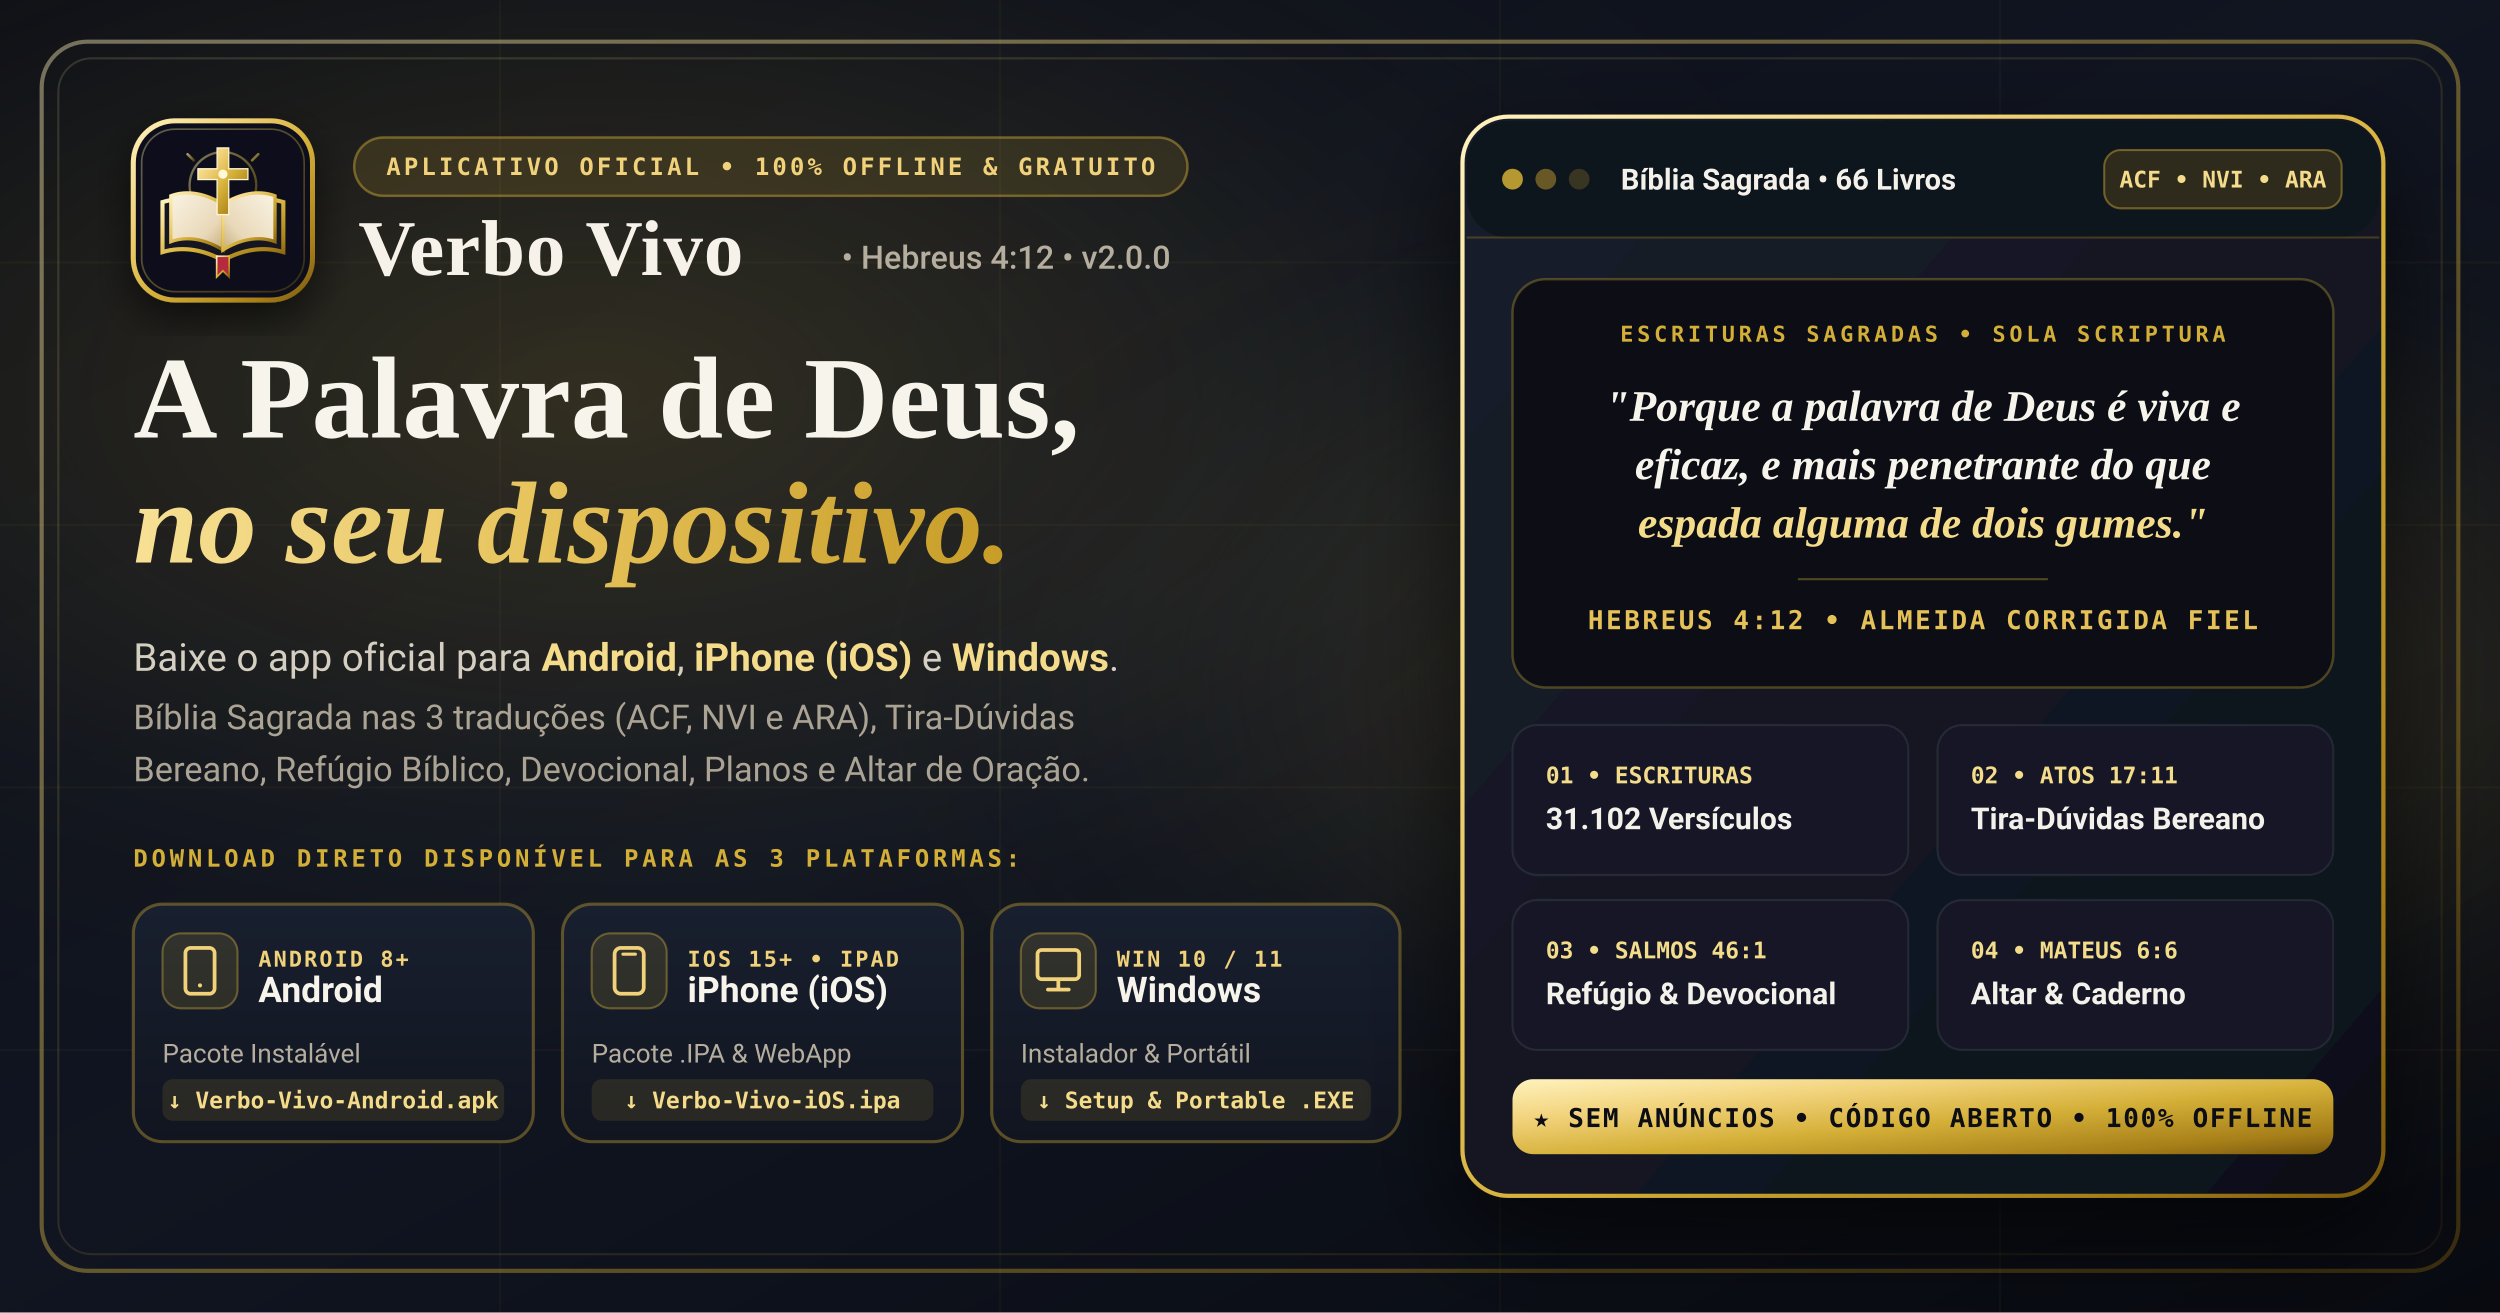
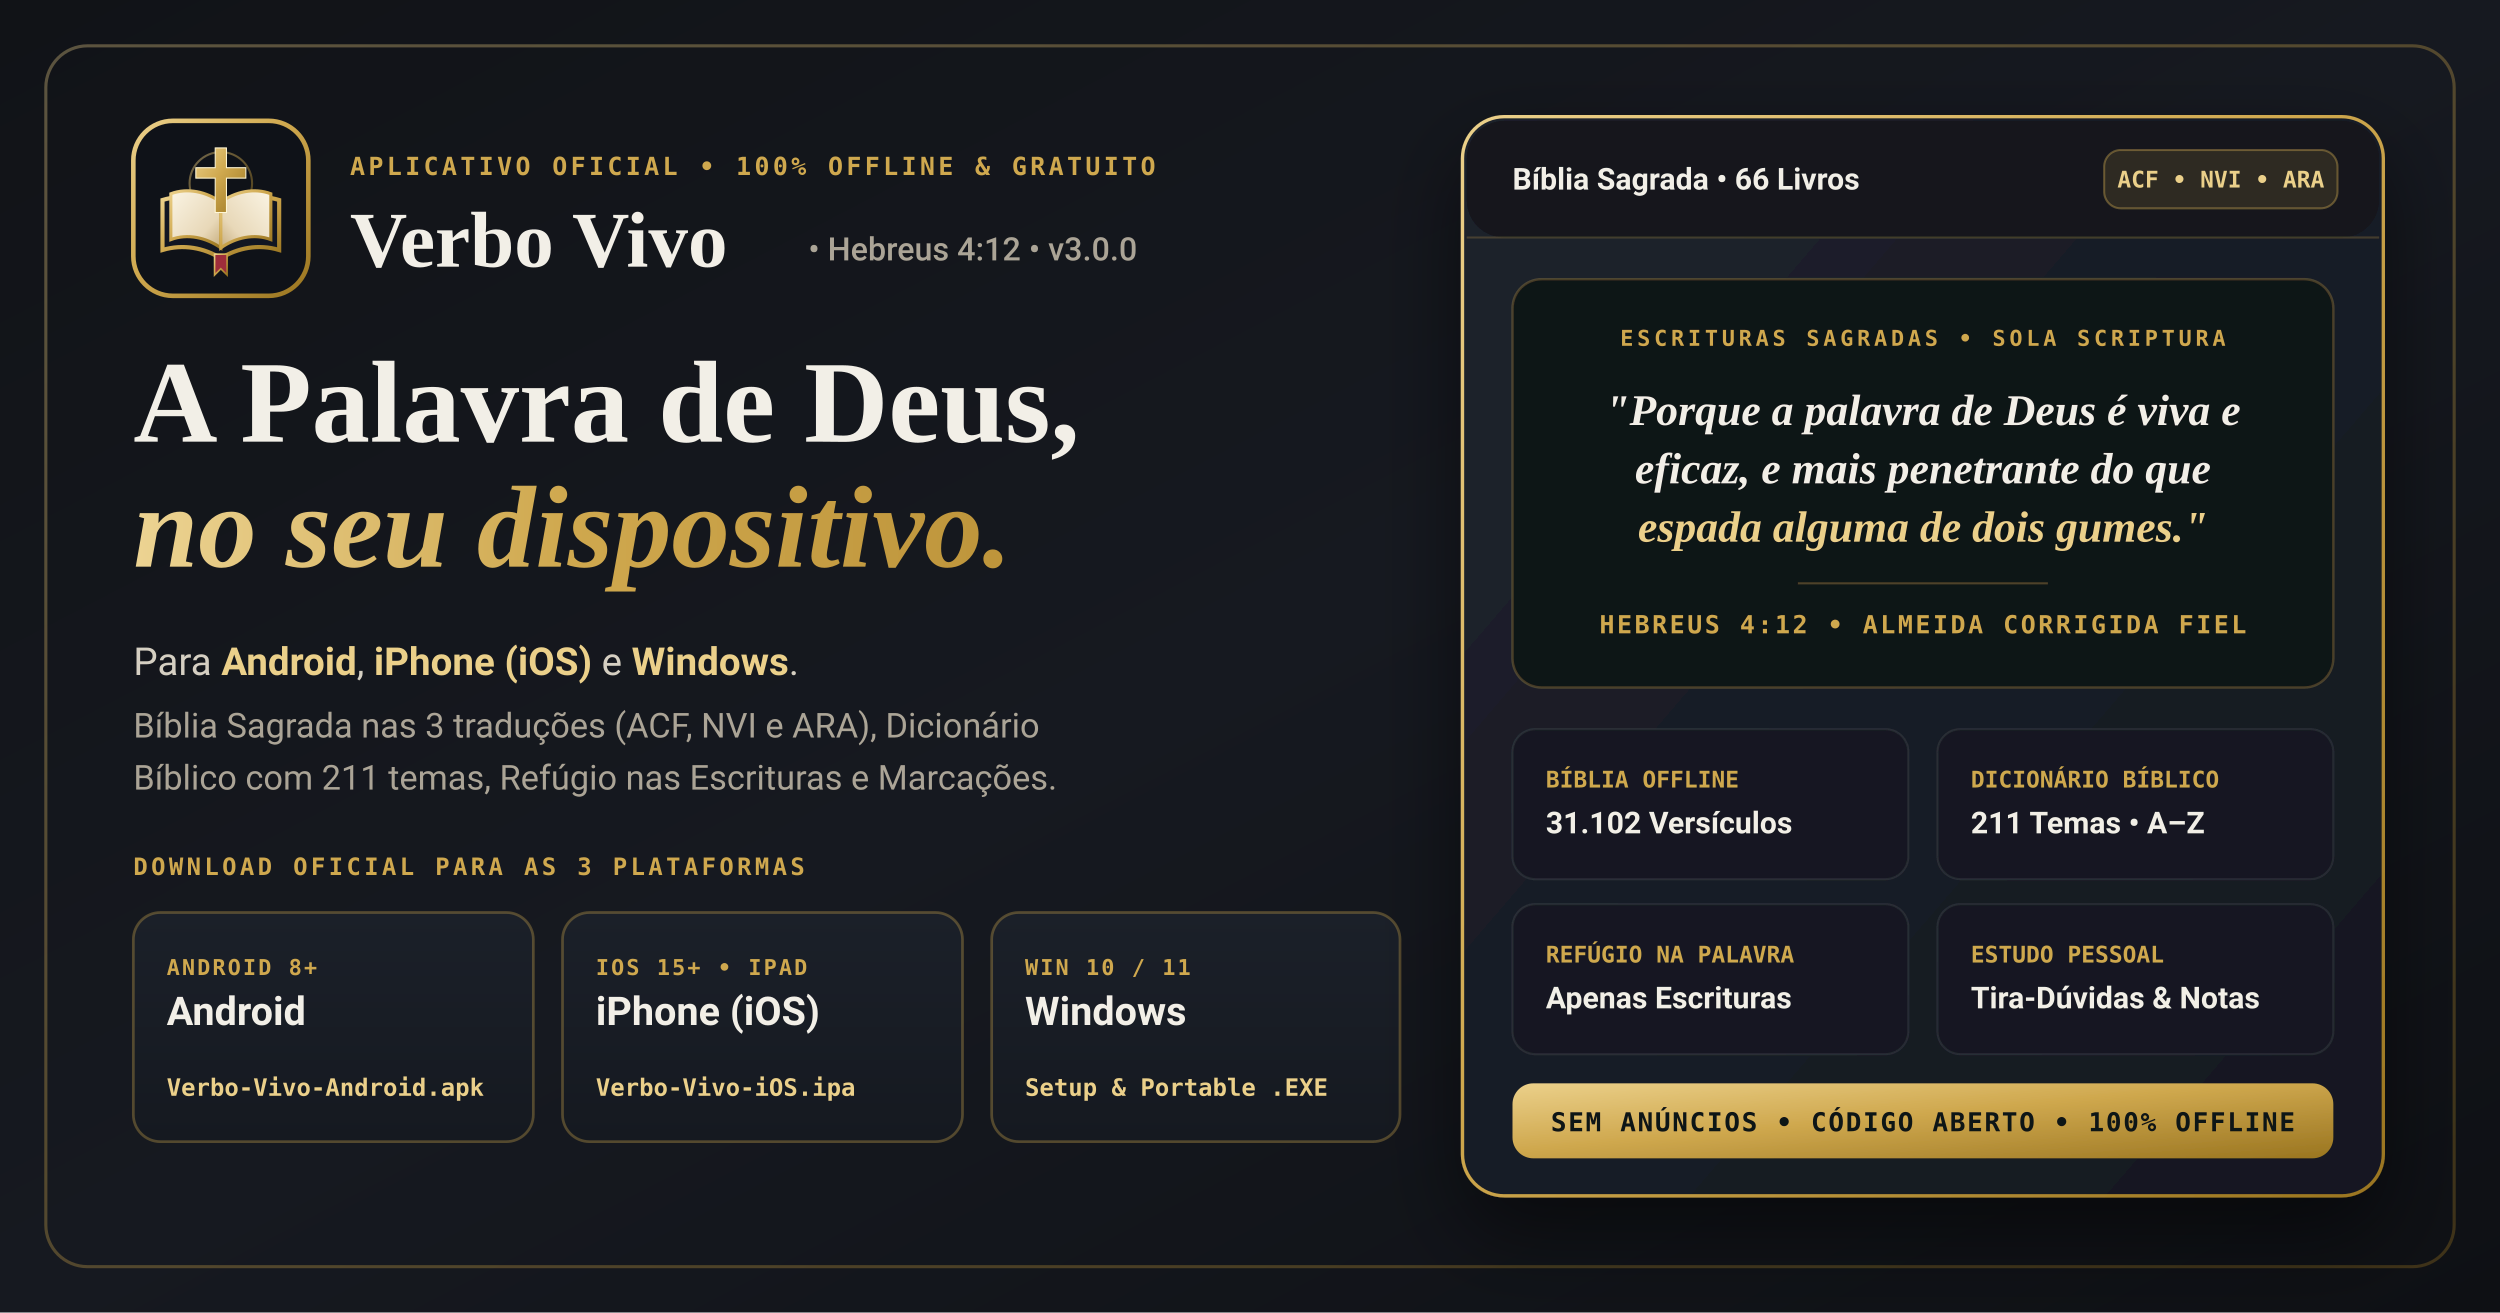
<svg xmlns="http://www.w3.org/2000/svg" viewBox="0 0 1200 630" width="1200" height="630" fill="none">
  <defs>
    <style>
      .serif { font-family: "Cormorant Garamond", Georgia, "Times New Roman", serif; }
      .sans { font-family: "Plus Jakarta Sans", -apple-system, BlinkMacSystemFont, "Segoe UI", Roboto, sans-serif; }
      .mono { font-family: "JetBrains Mono", Consolas, ui-monospace, monospace; }
    </style>
    <linearGradient id="og-bg" x1="0%" y1="0%" x2="100%" y2="100%">
-       <stop offset="0%" stop-color="#0B0E16" />
-       <stop offset="48%" stop-color="#101521" />
-       <stop offset="100%" stop-color="#080A10" />
+       <stop offset="0%" stop-color="#111317" />
+       <stop offset="50%" stop-color="#161920" />
+       <stop offset="100%" stop-color="#0E1014" />
    </linearGradient>
-     <radialGradient id="aura-left" cx="24%" cy="30%" r="55%">
-       <stop offset="0%" stop-color="#D4AF37" stop-opacity="0.18" />
-       <stop offset="55%" stop-color="#D4AF37" stop-opacity="0.05" />
-       <stop offset="100%" stop-color="#0B0D12" stop-opacity="0" />
-     </radialGradient>
-     <radialGradient id="aura-right" cx="78%" cy="52%" r="46%">
-       <stop offset="0%" stop-color="#F5DC8B" stop-opacity="0.22" />
-       <stop offset="50%" stop-color="#D4AF37" stop-opacity="0.08" />
-       <stop offset="100%" stop-color="#0B0D12" stop-opacity="0" />
-     </radialGradient>
    <linearGradient id="gold-grad" x1="0%" y1="0%" x2="100%" y2="100%">
-       <stop offset="0%" stop-color="#FFF2BE" />
-       <stop offset="28%" stop-color="#F1D27A" />
-       <stop offset="55%" stop-color="#D4AF37" />
-       <stop offset="85%" stop-color="#A67E19" />
-       <stop offset="100%" stop-color="#7B5A0C" />
+       <stop offset="0%" stop-color="#EBD08A" />
+       <stop offset="45%" stop-color="#CFA84E" />
+       <stop offset="100%" stop-color="#9A7520" />
    </linearGradient>
    <linearGradient id="gold-text" x1="0%" y1="0%" x2="100%" y2="0%">
-       <stop offset="0%" stop-color="#F7E094" />
-       <stop offset="50%" stop-color="#E5C158" />
-       <stop offset="100%" stop-color="#C89D28" />
+       <stop offset="0%" stop-color="#ECD392" />
+       <stop offset="50%" stop-color="#CFA84E" />
+       <stop offset="100%" stop-color="#BE953B" />
    </linearGradient>
    <linearGradient id="card-surface" x1="0%" y1="0%" x2="100%" y2="100%">
-       <stop offset="0%" stop-color="#171D2B" />
-       <stop offset="55%" stop-color="#121722" />
-       <stop offset="100%" stop-color="#0D1018" />
+       <stop offset="0%" stop-color="#1D222C" />
+       <stop offset="100%" stop-color="#141820" />
    </linearGradient>
    <linearGradient id="plat-surface" x1="0%" y1="0%" x2="0%" y2="100%">
-       <stop offset="0%" stop-color="#181F2E" />
-       <stop offset="100%" stop-color="#111520" />
+       <stop offset="0%" stop-color="#1B2029" />
+       <stop offset="100%" stop-color="#151920" />
    </linearGradient>
    <linearGradient id="parchment-l" x1="0%" y1="0%" x2="100%" y2="100%">
      <stop offset="0%" stop-color="#FAF4E4" />
      <stop offset="70%" stop-color="#E8D8B8" />
      <stop offset="100%" stop-color="#C6AD7E" />
    </linearGradient>
    <linearGradient id="parchment-r" x1="100%" y1="0%" x2="0%" y2="100%">
      <stop offset="0%" stop-color="#FAF4E4" />
      <stop offset="70%" stop-color="#E8D8B8" />
      <stop offset="100%" stop-color="#C6AD7E" />
    </linearGradient>
    <filter id="card-shadow" x="-15%" y="-15%" width="130%" height="135%">
-       <feDropShadow dx="0" dy="20" stdDeviation="24" flood-color="#000000" flood-opacity="0.65" />
-     </filter>
-     <filter id="icon-shadow" x="-20%" y="-20%" width="140%" height="140%">
-       <feDropShadow dx="0" dy="8" stdDeviation="10" flood-color="#000000" flood-opacity="0.6" />
+       <feDropShadow dx="0" dy="18" stdDeviation="20" flood-color="#000000" flood-opacity="0.5" />
    </filter>
  </defs>
  <rect width="1200" height="630" fill="url(#og-bg)" />
-   <rect width="1200" height="630" fill="url(#aura-left)" />
-   <rect width="1200" height="630" fill="url(#aura-right)" />
-   <g stroke="#D4AF37" stroke-opacity="0.045" stroke-width="1">
-     <line x1="0" y1="126" x2="1200" y2="126" />
-     <line x1="0" y1="252" x2="1200" y2="252" />
-     <line x1="0" y1="378" x2="1200" y2="378" />
-     <line x1="0" y1="504" x2="1200" y2="504" />
-     <line x1="240" y1="0" x2="240" y2="630" />
-     <line x1="480" y1="0" x2="480" y2="630" />
-     <line x1="720" y1="0" x2="720" y2="630" />
-     <line x1="960" y1="0" x2="960" y2="630" />
-   </g>
-   <rect x="20" y="20" width="1160" height="590" rx="22" stroke="url(#gold-grad)" stroke-opacity="0.42" stroke-width="2" />
-   <rect x="28" y="28" width="1144" height="574" rx="16" stroke="url(#gold-grad)" stroke-opacity="0.14" stroke-width="1" />
+   <rect x="22" y="22" width="1156" height="586" rx="20" stroke="url(#gold-grad)" stroke-opacity="0.34" stroke-width="1.5" />
  <g transform="translate(64, 58)">
-     <g filter="url(#icon-shadow)">
-       <rect x="0" y="0" width="86" height="86" rx="20" fill="#0D111A" stroke="url(#gold-grad)" stroke-width="2.4" />
-       <rect x="4" y="4" width="78" height="78" rx="16" stroke="url(#gold-grad)" stroke-width="0.8" stroke-opacity="0.35" />
-       <circle cx="43" cy="31" r="16" stroke="url(#gold-grad)" stroke-width="1.1" stroke-opacity="0.45" />
-       <g stroke="url(#gold-grad)" stroke-width="1.2" stroke-linecap="round" opacity="0.6">
-         <line x1="43" y1="9" x2="43" y2="12" />
-         <line x1="26" y1="16" x2="29" y2="19" />
-         <line x1="60" y1="16" x2="57" y2="19" />
-       </g>
-       <path d="M14 63 V39 C24 36 34 38 43 43 C52 38 62 36 72 39 V63 C62 60 52 62 43 67 C34 62 24 60 14 63 Z" fill="#121622" stroke="url(#gold-grad)" stroke-width="2" />
-       <path d="M18 58 V36 C26 33 35 35 43 40 V62 C35 57 26 55 18 58 Z" fill="url(#parchment-l)" stroke="url(#gold-grad)" stroke-width="1.6" />
-       <path d="M68 58 V36 C60 33 51 35 43 40 V62 C51 57 60 55 68 58 Z" fill="url(#parchment-r)" stroke="url(#gold-grad)" stroke-width="1.6" />
-       <line x1="43" y1="39" x2="43" y2="66" stroke="url(#gold-grad)" stroke-width="2.2" />
-       <path d="M40 65 L40 75 L43 72 L46 75 L46 65 Z" fill="#B52B3D" stroke="url(#gold-grad)" stroke-width="0.8" />
-       <path d="M40.2 13 H45.8 V23 H55 V28.2 H45.8 V45 H40.2 V28.2 H31 V23 H40.2 Z" fill="url(#gold-grad)" stroke="#FFF7D6" stroke-width="0.6" />
-       <circle cx="43" cy="25.6" r="2.2" fill="#FFF7D6" />
-     </g>
-     <g transform="translate(106, 8)">
-       <g>
-         <rect x="0" y="0" width="400" height="28" rx="14" fill="rgba(212, 175, 55, 0.14)" stroke="rgba(212, 175, 55, 0.45)" stroke-width="1.2" />
-         <text x="200" y="18" text-anchor="middle" fill="#F1D27A" font-size="11.5" font-weight="700" letter-spacing="1.5" class="mono">
-           APLICATIVO OFICIAL • 100% OFFLINE &amp; GRATUITO
-         </text>
-       </g>
-       <text x="2" y="66" fill="#F6F2E9" font-size="38" font-weight="700" letter-spacing="0.4" class="serif">
+     <rect x="0" y="0" width="84" height="84" rx="19" fill="#0F1218" stroke="url(#gold-grad)" stroke-width="2.2" />
+     <circle cx="42" cy="30" r="15" stroke="url(#gold-grad)" stroke-width="1" stroke-opacity="0.45" />
+     <path d="M14 62 V38 C24 35 34 37 42 42 C50 37 60 35 70 38 V62 C60 59 50 61 42 66 C34 61 24 59 14 62 Z" fill="#121622" stroke="url(#gold-grad)" stroke-width="2" />
+     <path d="M18 57 V35 C26 32 35 34 42 39 V61 C35 56 26 54 18 57 Z" fill="url(#parchment-l)" stroke="url(#gold-grad)" stroke-width="1.5" />
+     <path d="M66 57 V35 C58 32 49 34 42 39 V61 C49 56 58 54 66 57 Z" fill="url(#parchment-r)" stroke="url(#gold-grad)" stroke-width="1.5" />
+     <line x1="42" y1="38" x2="42" y2="65" stroke="url(#gold-grad)" stroke-width="2" />
+     <path d="M39 64 L39 74 L42 71 L45 74 L45 64 Z" fill="#9E2D3B" stroke="url(#gold-grad)" stroke-width="0.8" />
+     <path d="M39.3 13 H44.7 V22.5 H54 V27.5 H44.7 V44 H39.3 V27.5 H30 V22.5 H39.3 Z" fill="url(#gold-grad)" stroke="#FFF7D6" stroke-width="0.5" />
+     <g transform="translate(104, 10)">
+       <text x="0" y="16" fill="#CFA84E" font-size="12" font-weight="700" letter-spacing="1.6" class="mono">
+         APLICATIVO OFICIAL • 100% OFFLINE &amp; GRATUITO
+       </text>
+       <text x="0" y="60" fill="#F2EFE7" font-size="38" font-weight="700" class="serif">
        Verbo Vivo
      </text>
-       <text x="234" y="63" fill="#B5AE9E" font-size="15.5" font-weight="500" class="sans">
-         •  Hebreus 4:12  •  v2.0.0
+       <text x="220" y="57" fill="#ABA496" font-size="15.5" font-weight="500" class="sans">
+         •  Hebreus 4:12  •  v3.0.0
      </text>
    </g>
  </g>
-   <g transform="translate(64, 210)">
-     <text x="0" y="0" fill="#F7F4EC" font-size="56" font-weight="700" class="serif">
+   <g transform="translate(64, 212)">
+     <text x="0" y="0" fill="#F2EFE7" font-size="56" font-weight="700" class="serif">
      A Palavra de Deus,
    </text>
    <text x="0" y="60" fill="url(#gold-text)" font-size="56" font-weight="700" font-style="italic" class="serif">
      no seu dispositivo.
    </text>
    <text x="0" y="112" fill="#D5CFC2" font-size="18.5" font-weight="400" class="sans">
-       Baixe o app oficial para <tspan fill="#F5DC8B" font-weight="700">Android</tspan>, <tspan fill="#F5DC8B" font-weight="700">iPhone (iOS)</tspan> e <tspan fill="#F5DC8B" font-weight="700">Windows</tspan>.
+       Para <tspan fill="#EBD08A" font-weight="700">Android</tspan>, <tspan fill="#EBD08A" font-weight="700">iPhone (iOS)</tspan> e <tspan fill="#EBD08A" font-weight="700">Windows</tspan>.
    </text>
-     <text x="0" y="140" fill="#ABA393" font-size="16.5" font-weight="400" class="sans">
-       Bíblia Sagrada nas 3 traduções (ACF, NVI e ARA), Tira-Dúvidas
+     <text x="0" y="142" fill="#ABA496" font-size="16.5" font-weight="400" class="sans">
+       Bíblia Sagrada nas 3 traduções (ACF, NVI e ARA), Dicionário
    </text>
-     <text x="0" y="165" fill="#ABA393" font-size="16.5" font-weight="400" class="sans">
-       Bereano, Refúgio Bíblico, Devocional, Planos e Altar de Oração.
+     <text x="0" y="167" fill="#ABA496" font-size="16.5" font-weight="400" class="sans">
+       Bíblico com 211 temas, Refúgio nas Escrituras e Marcações.
    </text>
  </g>
-   <g transform="translate(64, 430)">
-     <text x="0" y="-14" fill="#D4AF37" font-size="11.5" font-weight="700" letter-spacing="1.8" class="mono">
-       DOWNLOAD DIRETO DISPONÍVEL PARA AS 3 PLATAFORMAS:
+   <g transform="translate(64, 434)">
+     <text x="0" y="-14" fill="#CFA84E" font-size="11.5" font-weight="700" letter-spacing="1.6" class="mono">
+       DOWNLOAD OFICIAL PARA AS 3 PLATAFORMAS
    </text>
    <g transform="translate(0, 4)">
-       <rect width="192" height="114" rx="14" fill="url(#plat-surface)" stroke="rgba(212, 175, 55, 0.38)" stroke-width="1.5" />
-       <rect x="14" y="14" width="36" height="36" rx="9" fill="rgba(212, 175, 55, 0.14)" stroke="rgba(212, 175, 55, 0.4)" />
-       <rect x="25" y="21" width="14" height="22" rx="2.5" stroke="#F1D27A" stroke-width="1.8" />
-       <circle cx="32" cy="39" r="1" fill="#F1D27A" />
-       <text x="60" y="30" fill="#F1D27A" font-size="10.5" font-weight="700" letter-spacing="1" class="mono">ANDROID 8+</text>
-       <text x="60" y="47" fill="#F7F4EC" font-size="17" font-weight="700" class="sans">Android</text>
-       <text x="14" y="76" fill="#B5AE9E" font-size="12.5" class="sans">Pacote Instalável</text>
-       <rect x="14" y="84" width="164" height="20" rx="5" fill="rgba(212, 175, 55, 0.12)" />
-       <text x="96" y="98" text-anchor="middle" fill="#F5DC8B" font-size="11" font-weight="600" class="mono">↓ Verbo-Vivo-Android.apk</text>
+       <rect width="192" height="110" rx="13" fill="url(#plat-surface)" stroke="rgba(207, 168, 78, 0.34)" stroke-width="1.3" />
+       <text x="16" y="30" fill="#CFA84E" font-size="10.5" font-weight="700" letter-spacing="1" class="mono">ANDROID 8+</text>
+       <text x="16" y="54" fill="#F2EFE7" font-size="19" font-weight="700" class="sans">Android</text>
+       <text x="16" y="88" fill="#EBD08A" font-size="11.5" font-weight="600" class="mono">Verbo-Vivo-Android.apk</text>
    </g>
    <g transform="translate(206, 4)">
-       <rect width="192" height="114" rx="14" fill="url(#plat-surface)" stroke="rgba(212, 175, 55, 0.38)" stroke-width="1.5" />
-       <rect x="14" y="14" width="36" height="36" rx="9" fill="rgba(212, 175, 55, 0.14)" stroke="rgba(212, 175, 55, 0.4)" />
-       <rect x="25" y="21" width="14" height="22" rx="3" stroke="#F1D27A" stroke-width="1.8" />
-       <line x1="29" y1="24" x2="35" y2="24" stroke="#F1D27A" stroke-width="1.5" stroke-linecap="round" />
-       <text x="60" y="30" fill="#F1D27A" font-size="10.5" font-weight="700" letter-spacing="1" class="mono">IOS 15+ • IPAD</text>
-       <text x="60" y="47" fill="#F7F4EC" font-size="17" font-weight="700" class="sans">iPhone (iOS)</text>
-       <text x="14" y="76" fill="#B5AE9E" font-size="12.5" class="sans">Pacote .IPA &amp; WebApp</text>
-       <rect x="14" y="84" width="164" height="20" rx="5" fill="rgba(212, 175, 55, 0.12)" />
-       <text x="96" y="98" text-anchor="middle" fill="#F5DC8B" font-size="11" font-weight="600" class="mono">↓ Verbo-Vivo-iOS.ipa</text>
+       <rect width="192" height="110" rx="13" fill="url(#plat-surface)" stroke="rgba(207, 168, 78, 0.34)" stroke-width="1.3" />
+       <text x="16" y="30" fill="#CFA84E" font-size="10.5" font-weight="700" letter-spacing="1" class="mono">IOS 15+ • IPAD</text>
+       <text x="16" y="54" fill="#F2EFE7" font-size="19" font-weight="700" class="sans">iPhone (iOS)</text>
+       <text x="16" y="88" fill="#EBD08A" font-size="11.5" font-weight="600" class="mono">Verbo-Vivo-iOS.ipa</text>
    </g>
    <g transform="translate(412, 4)">
-       <rect width="196" height="114" rx="14" fill="url(#plat-surface)" stroke="rgba(212, 175, 55, 0.38)" stroke-width="1.5" />
-       <rect x="14" y="14" width="36" height="36" rx="9" fill="rgba(212, 175, 55, 0.14)" stroke="rgba(212, 175, 55, 0.4)" />
-       <rect x="22" y="22" width="20" height="14" rx="2" stroke="#F1D27A" stroke-width="1.8" />
-       <line x1="27" y1="41" x2="37" y2="41" stroke="#F1D27A" stroke-width="1.8" stroke-linecap="round" />
-       <line x1="32" y1="36" x2="32" y2="41" stroke="#F1D27A" stroke-width="1.8" />
-       <text x="60" y="30" fill="#F1D27A" font-size="10.5" font-weight="700" letter-spacing="1" class="mono">WIN 10 / 11</text>
-       <text x="60" y="47" fill="#F7F4EC" font-size="17" font-weight="700" class="sans">Windows</text>
-       <text x="14" y="76" fill="#B5AE9E" font-size="12.5" class="sans">Instalador &amp; Portátil</text>
-       <rect x="14" y="84" width="168" height="20" rx="5" fill="rgba(212, 175, 55, 0.12)" />
-       <text x="98" y="98" text-anchor="middle" fill="#F5DC8B" font-size="11" font-weight="600" class="mono">↓ Setup &amp; Portable .EXE</text>
+       <rect width="196" height="110" rx="13" fill="url(#plat-surface)" stroke="rgba(207, 168, 78, 0.34)" stroke-width="1.3" />
+       <text x="16" y="30" fill="#CFA84E" font-size="10.5" font-weight="700" letter-spacing="1" class="mono">WIN 10 / 11</text>
+       <text x="16" y="54" fill="#F2EFE7" font-size="19" font-weight="700" class="sans">Windows</text>
+       <text x="16" y="88" fill="#EBD08A" font-size="11.5" font-weight="600" class="mono">Setup &amp; Portable .EXE</text>
    </g>
  </g>
  <g transform="translate(702, 56)" filter="url(#card-shadow)">
-     <rect x="0" y="0" width="442" height="518" rx="22" fill="url(#card-surface)" stroke="url(#gold-grad)" stroke-width="2" />
-     <rect x="2" y="2" width="438" height="56" rx="20" fill="#0E121B" />
-     <line x1="2" y1="58" x2="440" y2="58" stroke="rgba(212, 175, 55, 0.25)" stroke-width="1" />
-     <circle cx="24" cy="30" r="5" fill="#D4AF37" fill-opacity="0.85" />
-     <circle cx="40" cy="30" r="5" fill="#D4AF37" fill-opacity="0.45" />
-     <circle cx="56" cy="30" r="5" fill="#D4AF37" fill-opacity="0.22" />
-     <text x="76" y="35" fill="#F4F1EA" font-size="14" font-weight="700" class="sans">
+     <rect x="0" y="0" width="442" height="518" rx="20" fill="url(#card-surface)" stroke="url(#gold-grad)" stroke-width="1.6" />
+     <rect x="2" y="2" width="438" height="56" rx="18" fill="#13161D" />
+     <line x1="2" y1="58" x2="440" y2="58" stroke="rgba(207, 168, 78, 0.24)" stroke-width="1" />
+     <text x="24" y="35" fill="#F2EFE7" font-size="14.5" font-weight="700" class="sans">
      Bíblia Sagrada • 66 Livros
    </text>
-     <rect x="308" y="16" width="114" height="28" rx="8" fill="rgba(212, 175, 55, 0.16)" stroke="rgba(212, 175, 55, 0.45)" />
-     <text x="365" y="34" text-anchor="middle" fill="#F5DC8B" font-size="11" font-weight="700" class="mono">
+     <rect x="308" y="16" width="112" height="28" rx="8" fill="rgba(207, 168, 78, 0.14)" stroke="rgba(207, 168, 78, 0.4)" />
+     <text x="364" y="34" text-anchor="middle" fill="#EBD08A" font-size="11" font-weight="700" class="mono">
      ACF • NVI • ARA
    </text>
    <g transform="translate(24, 78)">
-       <rect width="394" height="196" rx="16" fill="#0B0E15" stroke="rgba(212, 175, 55, 0.32)" stroke-width="1.2" />
-       <text x="197" y="30" text-anchor="middle" fill="#D4AF37" font-size="10.5" font-weight="700" letter-spacing="1.8" class="mono">
+       <rect width="394" height="196" rx="14" fill="#111317" stroke="rgba(207, 168, 78, 0.28)" stroke-width="1.2" />
+       <text x="197" y="32" text-anchor="middle" fill="#CFA84E" font-size="10.5" font-weight="700" letter-spacing="1.8" class="mono">
        ESCRITURAS SAGRADAS • SOLA SCRIPTURA
      </text>
-       <text x="197" y="68" text-anchor="middle" fill="#F7F4EC" font-size="21" font-style="italic" font-weight="600" class="serif">
+       <text x="197" y="70" text-anchor="middle" fill="#F2EFE7" font-size="21" font-style="italic" font-weight="600" class="serif">
        "Porque a palavra de Deus é viva e
      </text>
-       <text x="197" y="96" text-anchor="middle" fill="#F7F4EC" font-size="21" font-style="italic" font-weight="600" class="serif">
+       <text x="197" y="98" text-anchor="middle" fill="#F2EFE7" font-size="21" font-style="italic" font-weight="600" class="serif">
        eficaz, e mais penetrante do que
      </text>
-       <text x="197" y="124" text-anchor="middle" fill="#F5DC8B" font-size="21" font-style="italic" font-weight="600" class="serif">
+       <text x="197" y="126" text-anchor="middle" fill="#EBD08A" font-size="21" font-style="italic" font-weight="600" class="serif">
        espada alguma de dois gumes."
      </text>
-       <line x1="137" y1="144" x2="257" y2="144" stroke="rgba(212, 175, 55, 0.35)" stroke-width="1" />
-       <text x="197" y="168" text-anchor="middle" fill="#E5C158" font-size="12.5" font-weight="700" letter-spacing="1.2" class="mono">
+       <line x1="137" y1="146" x2="257" y2="146" stroke="rgba(207, 168, 78, 0.32)" stroke-width="1" />
+       <text x="197" y="170" text-anchor="middle" fill="#CFA84E" font-size="12" font-weight="700" letter-spacing="1.2" class="mono">
        HEBREUS 4:12 • ALMEIDA CORRIGIDA FIEL
      </text>
    </g>
-     <g transform="translate(24, 292)">
+     <g transform="translate(24, 294)">
      <g transform="translate(0, 0)">
-         <rect width="190" height="72" rx="12" fill="#131926" stroke="rgba(255, 255, 255, 0.08)" />
-         <text x="16" y="28" fill="#F5DC8B" font-size="11" font-weight="700" class="mono">01 • ESCRITURAS</text>
-         <text x="16" y="50" fill="#F4F1EA" font-size="14.5" font-weight="600" class="sans">31.102 Versículos</text>
+         <rect width="190" height="72" rx="11" fill="#151921" stroke="rgba(255, 255, 255, 0.08)" />
+         <text x="16" y="28" fill="#CFA84E" font-size="11" font-weight="700" class="mono">BÍBLIA OFFLINE</text>
+         <text x="16" y="50" fill="#F2EFE7" font-size="14.5" font-weight="600" class="sans">31.102 Versículos</text>
      </g>
      <g transform="translate(204, 0)">
-         <rect width="190" height="72" rx="12" fill="#131926" stroke="rgba(255, 255, 255, 0.08)" />
-         <text x="16" y="28" fill="#F5DC8B" font-size="11" font-weight="700" class="mono">02 • ATOS 17:11</text>
-         <text x="16" y="50" fill="#F4F1EA" font-size="14.5" font-weight="600" class="sans">Tira-Dúvidas Bereano</text>
+         <rect width="190" height="72" rx="11" fill="#151921" stroke="rgba(255, 255, 255, 0.08)" />
+         <text x="16" y="28" fill="#CFA84E" font-size="11" font-weight="700" class="mono">DICIONÁRIO BÍBLICO</text>
+         <text x="16" y="50" fill="#F2EFE7" font-size="14.5" font-weight="600" class="sans">211 Temas • A–Z</text>
      </g>
      <g transform="translate(0, 84)">
-         <rect width="190" height="72" rx="12" fill="#131926" stroke="rgba(255, 255, 255, 0.08)" />
-         <text x="16" y="28" fill="#F5DC8B" font-size="11" font-weight="700" class="mono">03 • SALMOS 46:1</text>
-         <text x="16" y="50" fill="#F4F1EA" font-size="14.5" font-weight="600" class="sans">Refúgio &amp; Devocional</text>
+         <rect width="190" height="72" rx="11" fill="#151921" stroke="rgba(255, 255, 255, 0.08)" />
+         <text x="16" y="28" fill="#CFA84E" font-size="11" font-weight="700" class="mono">REFÚGIO NA PALAVRA</text>
+         <text x="16" y="50" fill="#F2EFE7" font-size="14.5" font-weight="600" class="sans">Apenas Escrituras</text>
      </g>
      <g transform="translate(204, 84)">
-         <rect width="190" height="72" rx="12" fill="#131926" stroke="rgba(255, 255, 255, 0.08)" />
-         <text x="16" y="28" fill="#F5DC8B" font-size="11" font-weight="700" class="mono">04 • MATEUS 6:6</text>
-         <text x="16" y="50" fill="#F4F1EA" font-size="14.5" font-weight="600" class="sans">Altar &amp; Caderno</text>
+         <rect width="190" height="72" rx="11" fill="#151921" stroke="rgba(255, 255, 255, 0.08)" />
+         <text x="16" y="28" fill="#CFA84E" font-size="11" font-weight="700" class="mono">ESTUDO PESSOAL</text>
+         <text x="16" y="50" fill="#F2EFE7" font-size="14.5" font-weight="600" class="sans">Tira-Dúvidas &amp; Notas</text>
      </g>
    </g>
-     <g transform="translate(24, 462)">
+     <g transform="translate(24, 464)">
      <rect width="394" height="36" rx="10" fill="url(#gold-grad)" />
-       <text x="197" y="23" text-anchor="middle" fill="#0B0D12" font-size="12.5" font-weight="800" letter-spacing="0.8" class="mono">
-         ★ SEM ANÚNCIOS • CÓDIGO ABERTO • 100% OFFLINE
+       <text x="197" y="23" text-anchor="middle" fill="#111317" font-size="12.5" font-weight="800" letter-spacing="0.8" class="mono">
+         SEM ANÚNCIOS • CÓDIGO ABERTO • 100% OFFLINE
      </text>
    </g>
  </g>
</svg>
